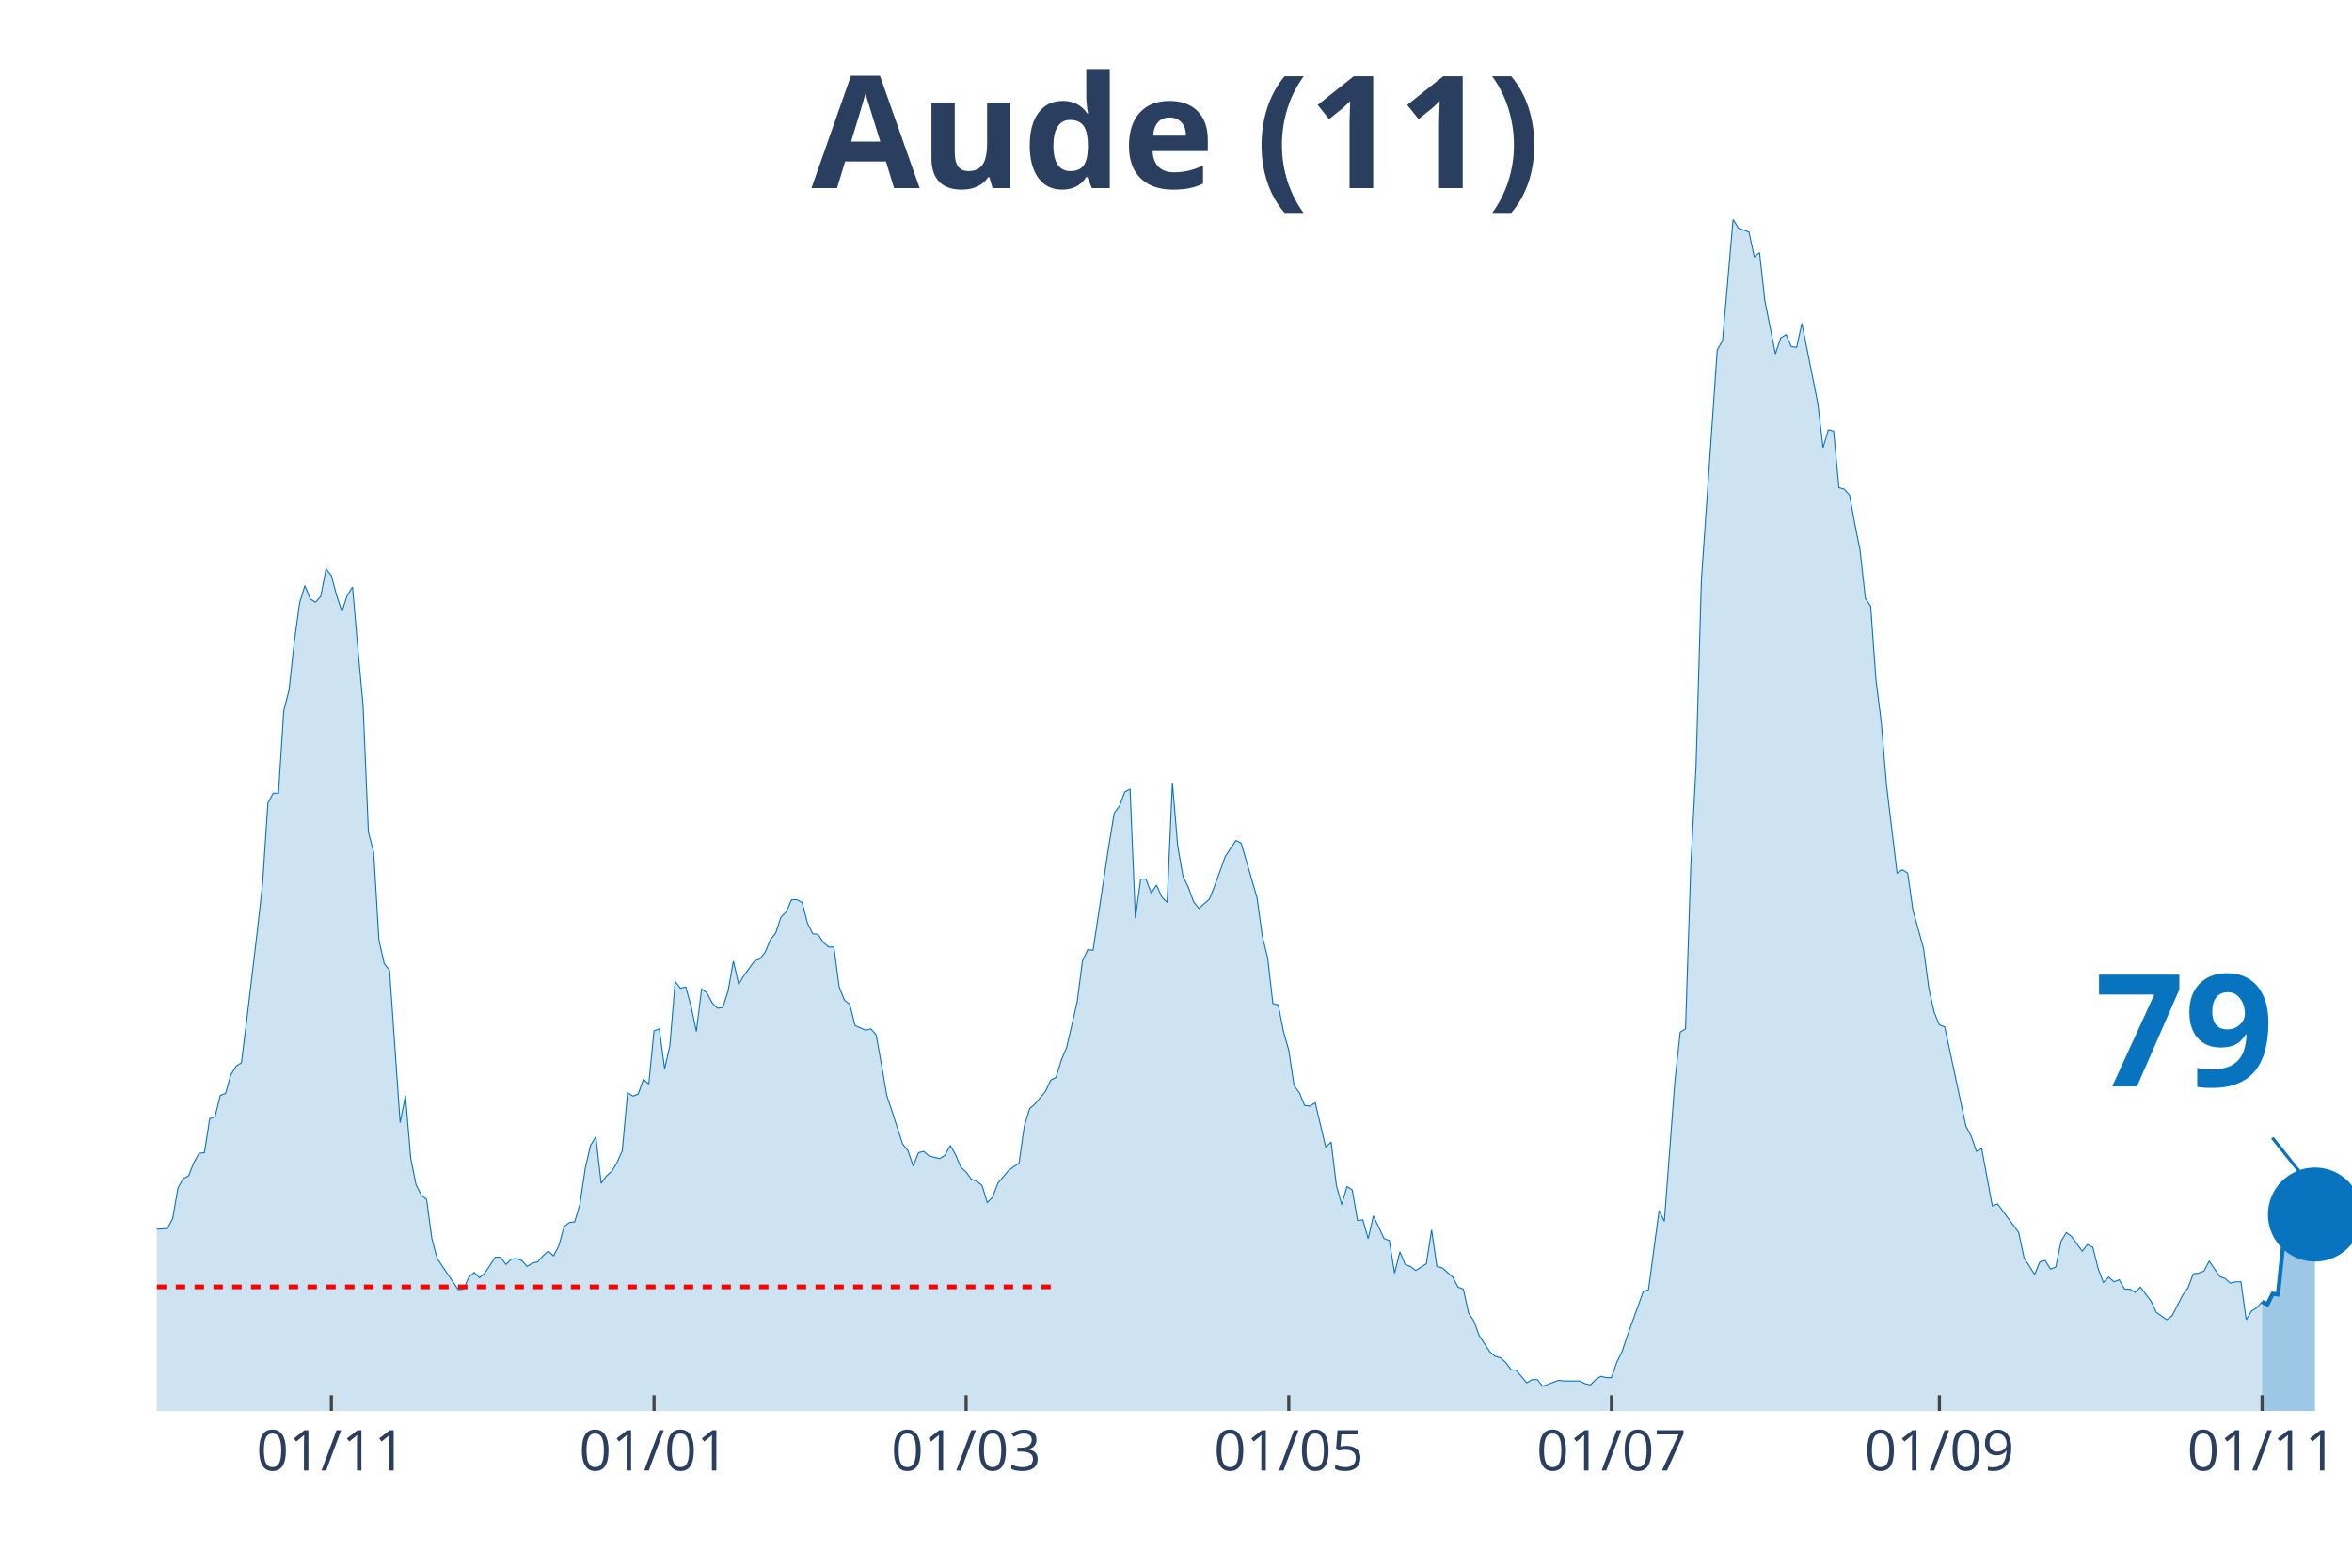
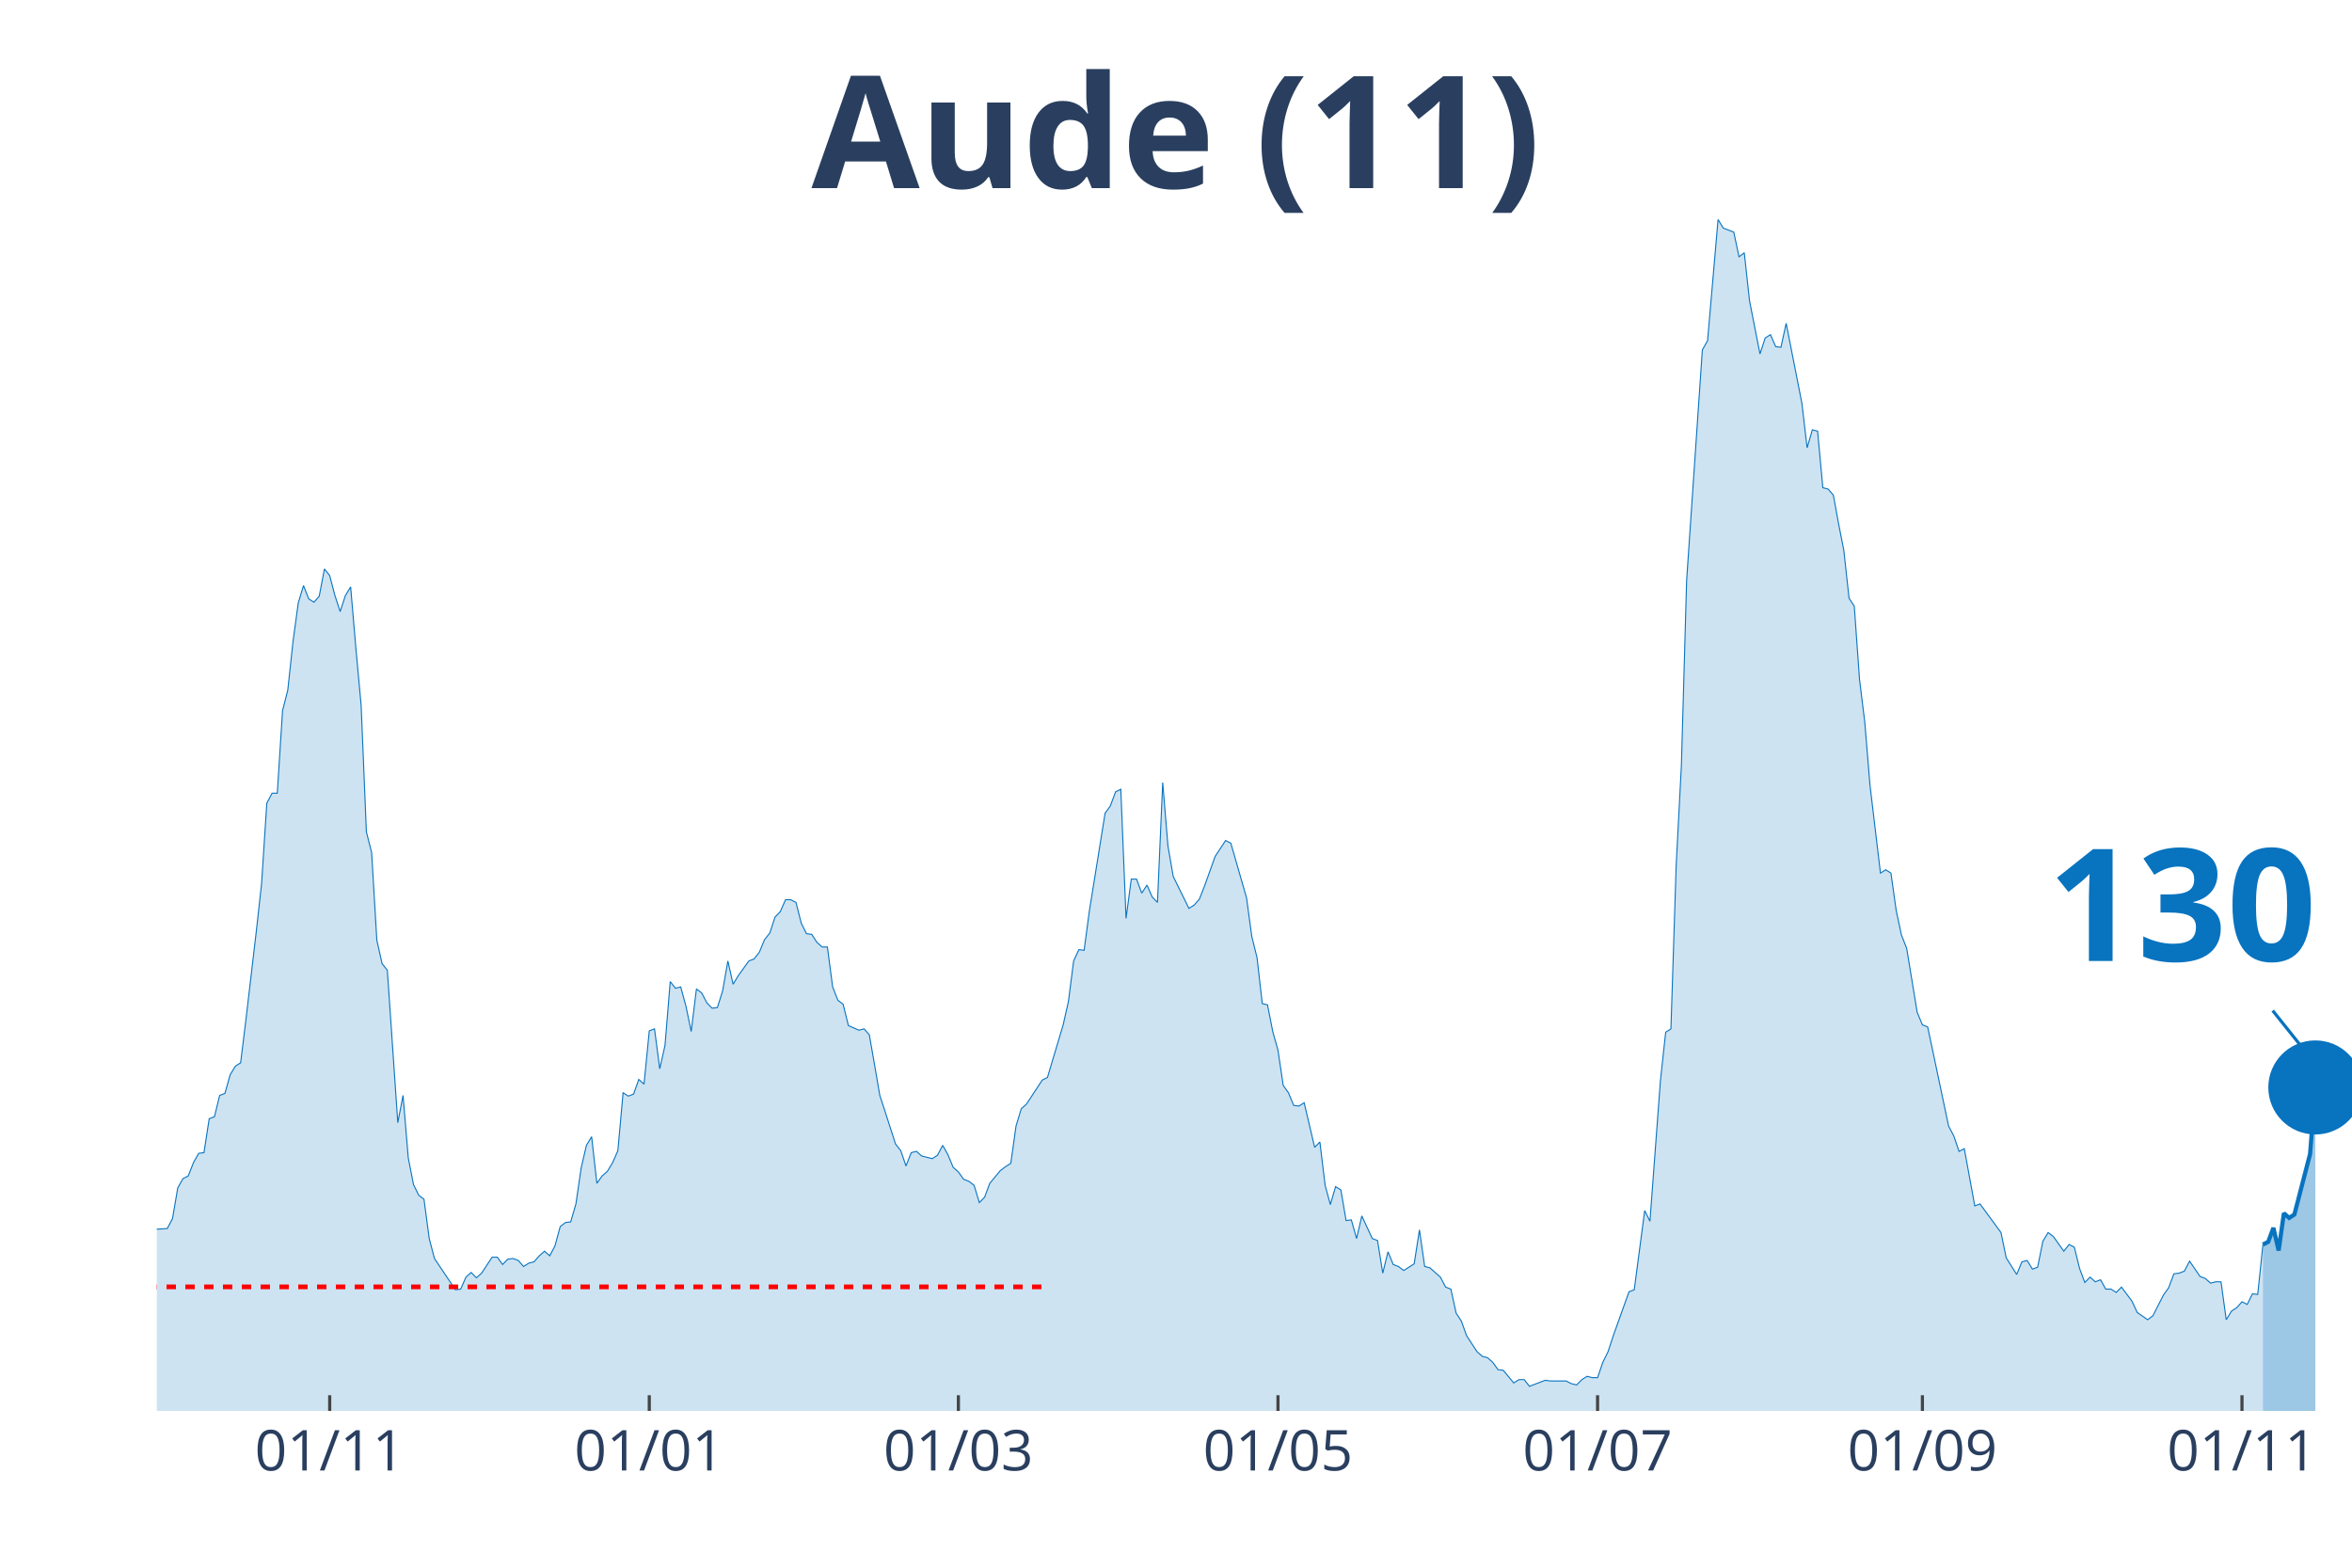
<svg xmlns="http://www.w3.org/2000/svg" class="main-svg" width="1125" height="750" style="" viewBox="0 0 750 500">
  <rect x="0" y="0" width="750" height="500" style="fill: rgb(0, 0, 0); fill-opacity: 0;" />
-   <defs id="defs-ecbb3f">
+   <defs id="defs-40d6ac">
    <g class="clips">
-       <clipPath id="clipecbb3fxyplot" class="plotclip">
+       <clipPath id="clip40d6acxyplot" class="plotclip">
        <rect width="700" height="380" />
      </clipPath>
-       <clipPath class="axesclip" id="clipecbb3fx">
+       <clipPath class="axesclip" id="clip40d6acx">
        <rect x="50" y="0" width="700" height="500" />
      </clipPath>
-       <clipPath class="axesclip" id="clipecbb3fy">
+       <clipPath class="axesclip" id="clip40d6acy">
        <rect x="0" y="70" width="750" height="380" />
      </clipPath>
-       <clipPath class="axesclip" id="clipecbb3fxy">
+       <clipPath class="axesclip" id="clip40d6acxy">
        <rect x="50" y="70" width="700" height="380" />
      </clipPath>
    </g>
    <g class="gradients" />
  </defs>
  <g class="bglayer">
    <rect class="bg" x="50" y="70" width="700" height="380" style="fill: rgb(0, 0, 0); fill-opacity: 0; stroke-width: 0;" />
  </g>
  <g class="layer-below">
    <g class="imagelayer" />
    <g class="shapelayer" />
  </g>
  <g class="cartesianlayer">
    <g class="subplot xy">
      <g class="layer-subplot">
        <g class="shapelayer" />
        <g class="imagelayer" />
      </g>
      <g class="gridlayer">
        <g class="x">
-           <path class="xgrid crisp" transform="translate(105.66,0)" d="M0,70v380" style="stroke: rgb(255, 255, 255); stroke-opacity: 1; stroke-width: 1px;" />
-           <path class="xgrid crisp" transform="translate(208.55,0)" d="M0,70v380" style="stroke: rgb(255, 255, 255); stroke-opacity: 1; stroke-width: 1px;" />
-           <path class="xgrid crisp" transform="translate(308.07,0)" d="M0,70v380" style="stroke: rgb(255, 255, 255); stroke-opacity: 1; stroke-width: 1px;" />
-           <path class="xgrid crisp" transform="translate(410.96,0)" d="M0,70v380" style="stroke: rgb(255, 255, 255); stroke-opacity: 1; stroke-width: 1px;" />
-           <path class="xgrid crisp" transform="translate(513.86,0)" d="M0,70v380" style="stroke: rgb(255, 255, 255); stroke-opacity: 1; stroke-width: 1px;" />
-           <path class="xgrid crisp" transform="translate(618.43,0)" d="M0,70v380" style="stroke: rgb(255, 255, 255); stroke-opacity: 1; stroke-width: 1px;" />
-           <path class="xgrid crisp" transform="translate(721.33,0)" d="M0,70v380" style="stroke: rgb(255, 255, 255); stroke-opacity: 1; stroke-width: 1px;" />
+           <path class="xgrid crisp" transform="translate(105.13,0)" d="M0,70v380" style="stroke: rgb(255, 255, 255); stroke-opacity: 1; stroke-width: 1px;" />
+           <path class="xgrid crisp" transform="translate(207.04,0)" d="M0,70v380" style="stroke: rgb(255, 255, 255); stroke-opacity: 1; stroke-width: 1px;" />
+           <path class="xgrid crisp" transform="translate(305.61,0)" d="M0,70v380" style="stroke: rgb(255, 255, 255); stroke-opacity: 1; stroke-width: 1px;" />
+           <path class="xgrid crisp" transform="translate(407.52,0)" d="M0,70v380" style="stroke: rgb(255, 255, 255); stroke-opacity: 1; stroke-width: 1px;" />
+           <path class="xgrid crisp" transform="translate(509.43,0)" d="M0,70v380" style="stroke: rgb(255, 255, 255); stroke-opacity: 1; stroke-width: 1px;" />
+           <path class="xgrid crisp" transform="translate(613.01,0)" d="M0,70v380" style="stroke: rgb(255, 255, 255); stroke-opacity: 1; stroke-width: 1px;" />
+           <path class="xgrid crisp" transform="translate(714.92,0)" d="M0,70v380" style="stroke: rgb(255, 255, 255); stroke-opacity: 1; stroke-width: 1px;" />
        </g>
        <g class="y" />
      </g>
      <g class="zerolinelayer" />
      <path class="xlines-below" />
      <path class="ylines-below" />
      <g class="overlines-below" />
      <g class="xaxislayer-below" />
      <g class="yaxislayer-below" />
      <g class="overaxes-below" />
-       <g class="plot" transform="translate(50, 70)" clip-path="url('#clipecbb3fxyplot')">
+       <g class="plot" transform="translate(50, 70)" clip-path="url('#clip40d6acxyplot')">
        <g class="scatterlayer mlayer">
-           <g class="trace scatter trace3dcf09" style="stroke-miterlimit: 2;">
+           <g class="trace scatter traceca7da5" style="stroke-miterlimit: 2;">
            <g class="fills">
              <g>
-                 <path class="js-fill" d="M671.33,380L-229.4,380L-229.4,367.26L-227.71,368.54L-226.02,375.75L-219.28,376.39L-217.59,377.03L-210.84,379.15L-209.16,379.36L-197.35,379.58L-195.66,379.58L-109.64,378.94L-107.95,378.94L-99.52,378.51L-97.83,377.66L-87.71,375.12L-86.02,373.21L-80.96,370.66L-79.28,370.66L-72.53,368.11L-70.84,368.11L-62.41,363.65L-60.72,360.68L-59.04,358.35L-57.35,358.56L-55.66,358.56L-53.98,355.59L-50.6,347.73L-48.92,346.46L-45.54,340.94L-43.86,340.94L-42.17,341.36L-40.48,343.27L-38.8,342.85L-37.11,344.97L-33.73,347.73L-32.05,347.94L-30.36,347.52L-28.67,344.97L-26.99,343.7L-25.3,339.88L-21.93,335.42L-20.24,334.99L-18.55,330.75L-16.87,330.96L-15.18,332.66L-13.49,332.45L-11.81,328.2L-10.12,327.99L-8.43,327.99L-6.75,329.26L-5.06,328.2L-3.37,325.02L-1.69,319.92L0,322.04L3.37,321.83L5.06,318.65L6.75,308.88L8.43,305.91L10.12,305.06L11.81,300.82L13.49,297.84L15.18,297.63L16.87,286.8L18.55,286.17L20.24,279.37L21.93,278.74L23.61,272.79L25.3,270.03L26.99,268.97L28.67,255.39L32.05,226.94L33.73,211.87L35.42,186.18L37.11,182.99L38.8,182.99L40.48,156.67L42.17,150.09L43.86,134.59L45.54,122.28L47.23,116.76L48.92,121.01L50.6,122.07L52.29,120.16L53.98,111.45L55.66,113.58L57.35,119.94L59.04,125.04L60.72,119.94L62.41,117.18L64.1,136.72L65.78,154.97L67.47,195.31L69.16,201.89L70.84,229.91L72.53,237.34L74.22,239.46L77.59,288.08L79.28,279.37L80.96,299.33L82.65,307.82L84.34,311.22L86.02,312.49L87.71,325.02L89.4,331.39L96.14,341.36L97.83,341.15L99.52,337.33L101.2,335.84L102.89,337.54L104.58,336.06L107.95,330.96L109.64,330.96L111.33,333.3L113.01,331.6L114.7,331.39L116.39,332.02L118.07,333.93L119.76,332.87L121.45,332.45L123.13,330.54L124.82,329.05L126.51,330.54L128.19,327.35L129.88,321.2L131.57,319.92L133.25,319.71L134.94,313.98L136.63,302.51L138.31,295.3L140,292.54L141.69,307.4L143.37,305.06L145.06,303.58L146.75,300.82L148.43,296.99L150.12,278.53L151.81,279.59L153.49,278.95L155.18,274.28L156.87,275.77L158.55,258.78L160.24,258.15L161.93,270.88L163.61,263.45L165.3,243.07L166.99,245.2L168.67,244.77L170.36,250.93L172.05,258.99L173.73,245.41L175.42,246.68L177.11,249.87L178.8,251.56L180.48,251.35L182.17,246.04L183.86,236.49L185.54,243.92L187.23,241.16L190.6,236.49L192.29,235.85L193.98,233.73L195.66,229.7L197.35,227.58L199.04,222.48L200.72,220.78L202.41,216.96L204.1,216.96L205.78,217.81L207.47,224.39L209.16,227.79L210.84,228L212.53,230.55L214.22,232.03L215.9,232.03L217.59,244.77L219.28,249.02L220.96,250.29L222.65,257.08L226.02,258.57L227.71,258.15L229.4,260.06L231.08,269.61L232.77,279.37L234.46,284.47L237.83,294.87L239.52,296.99L241.2,301.88L242.89,297.63L244.58,297.21L246.27,298.69L249.64,299.54L251.33,298.48L253.01,295.3L254.7,298.27L256.39,302.3L258.07,303.79L259.76,306.12L261.45,306.76L263.13,308.03L264.82,313.55L266.51,311.85L268.19,307.4L271.57,303.36L273.25,302.09L274.94,301.03L276.63,289.14L278.31,283.62L280,282.13L283.37,278.1L285.06,274.49L286.75,273.64L288.43,268.12L290.12,264.09L291.81,256.87L293.49,249.44L295.18,236.49L296.87,232.88L298.55,233.09L303.61,199.55L305.3,189.36L306.99,187.03L308.67,182.57L310.36,181.72L312.05,222.91L313.73,210.38L315.42,210.38L317.11,214.84L318.8,212.29L320.48,216.11L322.17,217.81L323.86,179.6L325.54,199.77L327.23,209.53L328.92,212.93L330.6,217.6L332.29,219.72L335.66,216.75L337.35,212.5L340.72,203.16L342.41,200.61L344.1,198.07L345.78,198.92L350.84,216.32L352.53,228.64L354.22,235.43L355.9,250.08L357.59,250.5L359.28,258.99L360.96,264.94L362.65,276.19L364.34,278.53L366.02,282.56L367.71,282.77L369.4,281.71L372.77,295.93L374.46,294.23L376.14,308.03L377.83,314.19L379.52,308.46L381.2,309.52L382.89,319.28L384.58,319.07L386.27,325.02L387.95,317.8L391.33,325.02L393.01,325.65L394.7,336.06L396.39,329.26L398.07,333.3L399.76,333.93L401.45,335.21L403.13,334.15L404.82,333.08L406.51,322.26L408.19,333.93L409.88,334.36L413.25,337.33L414.94,340.51L416.63,341.15L418.31,348.79L420,351.34L421.69,356.01L425.06,361.11L426.75,362.59L428.43,363.02L430.12,364.5L431.81,366.84L433.49,367.05L436.87,371.08L438.55,370.02L440.24,370.02L441.93,372.15L446.99,370.23L448.67,370.45L453.73,370.45L455.42,371.3L457.11,371.72L458.8,370.02L460.48,368.96L462.17,369.39L463.86,369.39L465.54,364.5L467.23,361.11L468.92,356.01L473.98,342L475.66,341.36L479.04,316.1L480.72,319.5L484.1,274.7L485.78,259.21L487.47,258.15L489.16,206.13L490.84,174.08L492.53,115.06L497.59,41.61L499.28,38.64L502.65,0L504.34,2.76L507.71,4.03L509.4,11.89L511.08,10.61L512.77,25.9L516.14,42.88L517.83,37.79L519.52,36.73L521.2,40.55L522.89,40.76L524.58,33.12L529.64,58.59L531.33,72.82L533.01,67.08L534.7,67.51L536.39,85.55L538.07,85.98L539.76,87.89L541.45,97.02L543.13,105.51L544.82,120.79L546.51,123.34L548.19,146.69L549.88,160.28L551.57,180.45L554.94,208.47L556.63,207.41L558.31,208.47L560,220.36L563.37,232.46L565.06,245.2L566.75,252.84L568.43,256.87L570.12,257.51L571.81,265.36L576.87,289.14L578.55,292.32L580.24,297.21L581.93,296.36L585.3,314.61L586.99,313.98L593.73,323.11L595.42,331.17L598.8,336.48L600.48,332.45L602.17,332.02L603.86,334.78L605.54,334.15L607.23,325.87L608.92,323.11L610.6,324.38L613.98,329.05L615.66,326.93L617.35,327.78L619.04,334.57L620.72,339.03L622.41,337.33L624.1,338.82L625.78,338.18L627.47,341.15L629.16,341.15L630.84,342.21L632.53,340.51L635.9,344.97L637.59,348.58L640.96,350.92L642.65,349.64L646.02,343.06L647.71,340.73L649.4,336.27L651.08,336.06L652.77,335.42L654.46,332.23L657.83,337.12L659.52,337.75L661.2,339.24L662.89,338.82L664.58,338.82L666.27,350.92L667.95,348.16L669.64,347.09L671.33,345.18" style="fill: rgb(8, 115, 191); fill-opacity: 0.2; stroke-width: 0;" />
+                 <path class="js-fill" d="M671.6,380L-227.21,380L-227.21,367.26L-225.54,368.54L-223.87,375.75L-217.18,376.39L-215.51,377.03L-208.83,379.15L-207.16,379.36L-195.47,379.58L-193.79,379.58L-108.59,378.94L-106.92,378.94L-98.57,378.51L-96.9,377.66L-86.87,375.12L-85.2,373.21L-80.19,370.66L-78.52,370.66L-71.84,368.11L-70.17,368.11L-61.81,363.65L-60.14,360.68L-58.47,358.35L-56.8,358.56L-55.13,358.56L-53.46,355.59L-50.12,347.73L-48.45,346.46L-45.11,340.94L-43.44,340.94L-41.77,341.36L-40.1,343.27L-38.42,342.85L-36.75,344.97L-33.41,347.73L-31.74,347.94L-30.07,347.52L-28.4,344.97L-26.73,343.7L-25.06,339.88L-21.72,335.42L-20.05,334.99L-18.38,330.75L-16.71,330.96L-15.04,332.66L-13.37,332.45L-11.69,328.2L-10.02,327.99L-8.35,327.99L-6.68,329.26L-5.01,328.2L-3.34,325.02L-1.67,319.92L0,322.04L3.34,321.83L5.01,318.65L6.68,308.88L8.35,305.91L10.02,305.06L11.69,300.82L13.37,297.84L15.04,297.63L16.71,286.8L18.38,286.17L20.05,279.37L21.72,278.74L23.39,272.79L25.06,270.03L26.73,268.97L28.4,255.39L31.74,226.94L33.41,211.87L35.08,186.18L36.75,182.99L38.42,182.99L40.1,156.67L41.77,150.09L43.44,134.59L45.11,122.28L46.78,116.76L48.45,121.01L50.12,122.07L51.79,120.16L53.46,111.45L55.13,113.58L56.8,119.94L58.47,125.04L60.14,119.94L61.81,117.18L63.48,136.72L65.16,154.97L66.83,195.31L68.5,201.89L70.17,229.91L71.84,237.34L73.51,239.46L76.85,288.08L78.52,279.37L80.19,299.33L81.86,307.82L83.53,311.22L85.2,312.49L86.87,325.02L88.54,331.39L95.23,341.36L96.9,341.15L98.57,337.33L100.24,335.84L101.91,337.54L103.58,336.06L106.92,330.96L108.59,330.96L110.26,333.3L111.93,331.6L113.6,331.39L115.27,332.02L116.95,333.93L118.62,332.87L120.29,332.45L121.96,330.54L123.63,329.05L125.3,330.54L126.97,327.35L128.64,321.2L130.31,319.92L131.98,319.71L133.65,313.98L135.32,302.51L136.99,295.3L138.66,292.54L140.33,307.4L142,305.06L143.68,303.58L145.35,300.82L147.02,296.99L148.69,278.53L150.36,279.59L152.03,278.95L153.7,274.28L155.37,275.77L157.04,258.78L158.71,258.15L160.38,270.88L162.05,263.45L163.72,243.07L165.39,245.2L167.06,244.77L168.74,250.93L170.41,258.99L172.08,245.41L173.75,246.68L175.42,249.87L177.09,251.56L178.76,251.35L180.43,246.04L182.1,236.49L183.77,243.92L185.44,241.16L188.78,236.49L190.45,235.85L192.12,233.73L193.79,229.7L195.47,227.58L197.14,222.48L198.81,220.78L200.48,216.96L202.15,216.96L203.82,217.81L205.49,224.39L207.16,227.79L208.83,228L210.5,230.55L212.17,232.03L213.84,232.03L215.51,244.77L217.18,249.02L218.85,250.29L220.53,257.08L223.87,258.57L225.54,258.15L227.21,260.06L228.88,269.61L230.55,279.37L232.22,284.47L235.56,294.87L237.23,296.99L238.9,301.88L240.57,297.63L242.24,297.21L243.91,298.69L247.26,299.54L248.93,298.48L250.6,295.3L252.27,298.27L253.94,302.3L255.61,303.79L257.28,306.12L258.95,306.76L260.62,308.03L262.29,313.55L263.96,311.85L265.63,307.4L268.97,303.36L270.64,302.09L272.32,301.03L273.99,289.14L275.66,283.62L277.33,282.13L282.34,274.49L284.01,273.64L289.02,256.87L290.69,249.44L292.36,236.49L294.03,232.88L295.7,233.09L297.37,220.57L302.39,189.36L304.06,187.03L305.73,182.57L307.4,181.72L309.07,222.91L310.74,210.38L312.41,210.38L314.08,214.84L315.75,212.29L317.42,216.11L319.09,217.81L320.76,179.6L322.43,199.77L324.11,209.53L329.12,219.72L330.79,218.66L332.46,216.75L334.13,212.5L337.47,203.16L339.14,200.61L340.81,198.07L342.48,198.92L347.49,216.32L349.16,228.64L350.84,235.43L352.51,250.08L354.18,250.5L355.85,258.99L357.52,264.94L359.19,276.19L360.86,278.53L362.53,282.56L364.2,282.77L365.87,281.71L369.21,295.93L370.88,294.23L372.55,308.03L374.22,314.19L375.89,308.46L377.57,309.52L379.24,319.28L380.91,319.07L382.58,325.02L384.25,317.8L387.59,325.02L389.26,325.65L390.93,336.06L392.6,329.26L394.27,333.3L395.94,333.93L397.61,335.21L399.28,334.15L400.95,333.08L402.63,322.26L404.3,333.93L405.97,334.36L409.31,337.33L410.98,340.51L412.65,341.15L414.32,348.79L415.99,351.34L417.66,356.01L421,361.11L422.67,362.59L424.34,363.02L426.01,364.5L427.68,366.84L429.36,367.05L432.7,371.08L434.37,370.02L436.04,370.02L437.71,372.15L442.72,370.23L444.39,370.45L449.4,370.45L451.07,371.3L452.74,371.72L454.42,370.02L456.09,368.96L457.76,369.39L459.43,369.39L461.1,364.5L462.77,361.11L464.44,356.01L469.45,342L471.12,341.36L474.46,316.1L476.13,319.5L479.47,274.7L481.15,259.21L482.82,258.15L484.49,206.13L486.16,174.08L487.83,115.06L492.84,41.61L494.51,38.64L497.85,0L499.52,2.76L502.86,4.03L504.53,11.89L506.21,10.61L507.88,25.9L511.22,42.88L512.89,37.79L514.56,36.73L516.23,40.55L517.9,40.76L519.57,33.12L524.58,58.59L526.25,72.82L527.92,67.08L529.59,67.51L531.26,85.55L532.94,85.98L534.61,87.89L536.28,97.02L537.95,105.51L539.62,120.79L541.29,123.34L542.96,146.69L544.63,160.28L546.3,180.45L549.64,208.47L551.31,207.41L552.98,208.47L554.65,220.36L556.32,228.21L558,232.46L561.34,252.84L563.01,256.87L564.68,257.51L566.35,265.36L571.36,289.14L573.03,292.32L574.7,297.21L576.37,296.36L579.71,314.61L581.38,313.98L588.07,323.11L589.74,331.17L593.08,336.48L594.75,332.45L596.42,332.02L598.09,334.78L599.76,334.15L601.43,325.87L603.1,323.11L604.77,324.38L608.11,329.05L609.79,326.93L611.46,327.78L613.13,334.57L614.8,339.03L616.47,337.33L618.14,338.82L619.81,338.18L621.48,341.15L623.15,341.15L624.82,342.21L626.49,340.51L629.83,344.97L631.5,348.58L634.84,350.92L636.52,349.64L639.86,343.06L641.53,340.73L643.2,336.27L644.87,336.06L646.54,335.42L648.21,332.23L651.55,337.12L653.22,337.75L654.89,339.24L656.56,338.82L658.23,338.82L659.9,350.92L661.58,348.16L663.25,347.09L664.92,345.18L666.59,346.03L668.26,342.64L669.93,342.85L671.6,326.93" style="fill: rgb(8, 115, 191); fill-opacity: 0.2; stroke-width: 0;" />
              </g>
            </g>
            <g class="errorbars" />
            <g class="lines">
-               <path class="js-line" d="M-229.4,367.26L-227.71,368.54L-226.02,375.75L-219.28,376.39L-217.59,377.03L-210.84,379.15L-209.16,379.36L-197.35,379.58L-195.66,379.58L-109.64,378.94L-107.95,378.94L-99.52,378.51L-97.83,377.66L-87.71,375.12L-86.02,373.21L-80.96,370.66L-79.28,370.66L-72.53,368.11L-70.84,368.11L-62.41,363.65L-60.72,360.68L-59.04,358.35L-57.35,358.56L-55.66,358.56L-53.98,355.59L-50.6,347.73L-48.92,346.46L-45.54,340.94L-43.86,340.94L-42.17,341.36L-40.48,343.27L-38.8,342.85L-37.11,344.97L-33.73,347.73L-32.05,347.94L-30.36,347.52L-28.67,344.97L-26.99,343.7L-25.3,339.88L-21.93,335.42L-20.24,334.99L-18.55,330.75L-16.87,330.96L-15.18,332.66L-13.49,332.45L-11.81,328.2L-10.12,327.99L-8.43,327.99L-6.75,329.26L-5.06,328.2L-3.37,325.02L-1.69,319.92L0,322.04L3.37,321.83L5.06,318.65L6.75,308.88L8.43,305.91L10.12,305.06L11.81,300.82L13.49,297.84L15.18,297.63L16.87,286.8L18.55,286.17L20.24,279.37L21.93,278.74L23.61,272.79L25.3,270.03L26.99,268.97L28.67,255.39L32.05,226.94L33.73,211.87L35.42,186.18L37.11,182.99L38.8,182.99L40.48,156.67L42.17,150.09L43.86,134.59L45.54,122.28L47.23,116.76L48.92,121.01L50.6,122.07L52.29,120.16L53.98,111.45L55.66,113.58L57.35,119.94L59.04,125.04L60.72,119.94L62.41,117.18L64.1,136.72L65.78,154.97L67.47,195.31L69.16,201.89L70.84,229.91L72.53,237.34L74.22,239.46L77.59,288.08L79.28,279.37L80.96,299.33L82.65,307.82L84.34,311.22L86.02,312.49L87.71,325.02L89.4,331.39L96.14,341.36L97.83,341.15L99.52,337.33L101.2,335.84L102.89,337.54L104.58,336.06L107.95,330.96L109.64,330.96L111.33,333.3L113.01,331.6L114.7,331.39L116.39,332.02L118.07,333.93L119.76,332.87L121.45,332.45L123.13,330.54L124.82,329.05L126.51,330.54L128.19,327.35L129.88,321.2L131.57,319.92L133.25,319.71L134.94,313.98L136.63,302.51L138.31,295.3L140,292.54L141.69,307.4L143.37,305.06L145.06,303.58L146.75,300.82L148.43,296.99L150.12,278.53L151.81,279.59L153.49,278.95L155.18,274.28L156.87,275.77L158.55,258.78L160.24,258.15L161.93,270.88L163.61,263.45L165.3,243.07L166.99,245.2L168.67,244.77L170.36,250.93L172.05,258.99L173.73,245.41L175.42,246.68L177.11,249.87L178.8,251.56L180.48,251.35L182.17,246.04L183.86,236.49L185.54,243.92L187.23,241.16L190.6,236.49L192.29,235.85L193.98,233.73L195.66,229.7L197.35,227.58L199.04,222.48L200.72,220.78L202.41,216.96L204.1,216.96L205.78,217.81L207.47,224.39L209.16,227.79L210.84,228L212.53,230.55L214.22,232.03L215.9,232.03L217.59,244.77L219.28,249.02L220.96,250.29L222.65,257.08L226.02,258.57L227.71,258.15L229.4,260.06L231.08,269.61L232.77,279.37L234.46,284.47L237.83,294.87L239.52,296.99L241.2,301.88L242.89,297.63L244.58,297.21L246.27,298.69L249.64,299.54L251.33,298.48L253.01,295.3L254.7,298.27L256.39,302.3L258.07,303.79L259.76,306.12L261.45,306.76L263.13,308.03L264.82,313.55L266.51,311.85L268.19,307.4L271.57,303.36L273.25,302.09L274.94,301.03L276.63,289.14L278.31,283.62L280,282.13L283.37,278.1L285.06,274.49L286.75,273.64L288.43,268.12L290.12,264.09L291.81,256.87L293.49,249.44L295.18,236.49L296.87,232.88L298.55,233.09L303.61,199.55L305.3,189.36L306.99,187.03L308.67,182.57L310.36,181.72L312.05,222.91L313.73,210.38L315.42,210.38L317.11,214.84L318.8,212.29L320.48,216.11L322.17,217.81L323.86,179.6L325.54,199.77L327.23,209.53L328.92,212.93L330.6,217.6L332.29,219.72L335.66,216.75L337.35,212.5L340.72,203.16L342.41,200.61L344.1,198.07L345.78,198.92L350.84,216.32L352.53,228.64L354.22,235.43L355.9,250.08L357.59,250.5L359.28,258.99L360.96,264.94L362.65,276.19L364.34,278.53L366.02,282.56L367.71,282.77L369.4,281.71L372.77,295.93L374.46,294.23L376.14,308.03L377.83,314.19L379.52,308.46L381.2,309.52L382.89,319.28L384.58,319.07L386.27,325.02L387.95,317.8L391.33,325.02L393.01,325.65L394.7,336.06L396.39,329.26L398.07,333.3L399.76,333.93L401.45,335.21L403.13,334.15L404.82,333.08L406.51,322.26L408.19,333.93L409.88,334.36L413.25,337.33L414.94,340.51L416.63,341.15L418.31,348.79L420,351.34L421.69,356.01L425.06,361.11L426.75,362.59L428.43,363.02L430.12,364.5L431.81,366.84L433.49,367.05L436.87,371.08L438.55,370.02L440.24,370.02L441.93,372.15L446.99,370.23L448.67,370.45L453.73,370.45L455.42,371.3L457.11,371.72L458.8,370.02L460.48,368.96L462.17,369.39L463.86,369.39L465.54,364.5L467.23,361.11L468.92,356.01L473.98,342L475.66,341.36L479.04,316.1L480.72,319.5L484.1,274.7L485.78,259.21L487.47,258.15L489.16,206.13L490.84,174.08L492.53,115.06L497.59,41.61L499.28,38.64L502.65,0L504.34,2.76L507.71,4.03L509.4,11.89L511.08,10.61L512.77,25.9L516.14,42.88L517.83,37.79L519.52,36.73L521.2,40.55L522.89,40.76L524.58,33.12L529.64,58.59L531.33,72.82L533.01,67.08L534.7,67.51L536.39,85.55L538.07,85.98L539.76,87.89L541.45,97.02L543.13,105.51L544.82,120.79L546.51,123.34L548.19,146.69L549.88,160.28L551.57,180.45L554.94,208.47L556.63,207.41L558.31,208.47L560,220.36L563.37,232.46L565.06,245.2L566.75,252.84L568.43,256.87L570.12,257.51L571.81,265.36L576.87,289.14L578.55,292.32L580.24,297.21L581.93,296.36L585.3,314.61L586.99,313.98L593.73,323.11L595.42,331.17L598.8,336.48L600.48,332.45L602.17,332.02L603.86,334.78L605.54,334.15L607.23,325.87L608.92,323.11L610.6,324.38L613.98,329.05L615.66,326.93L617.35,327.78L619.04,334.57L620.72,339.03L622.41,337.33L624.1,338.82L625.78,338.18L627.47,341.15L629.16,341.15L630.84,342.21L632.53,340.51L635.9,344.97L637.59,348.58L640.96,350.92L642.65,349.64L646.02,343.06L647.71,340.73L649.4,336.27L651.08,336.06L652.77,335.42L654.46,332.23L657.83,337.12L659.52,337.75L661.2,339.24L662.89,338.82L664.58,338.82L666.27,350.92L667.95,348.16L669.64,347.09L671.33,345.18" style="vector-effect: non-scaling-stroke; fill: none; stroke: rgb(8, 115, 191); stroke-opacity: 1; stroke-width: 0.5px; opacity: 1;" />
+               <path class="js-line" d="M-227.21,367.26L-225.54,368.54L-223.87,375.75L-217.18,376.39L-215.51,377.03L-208.83,379.15L-207.16,379.36L-195.47,379.58L-193.79,379.58L-108.59,378.94L-106.92,378.94L-98.57,378.51L-96.9,377.66L-86.87,375.12L-85.2,373.21L-80.19,370.66L-78.52,370.66L-71.84,368.11L-70.17,368.11L-61.81,363.65L-60.14,360.68L-58.47,358.35L-56.8,358.56L-55.13,358.56L-53.46,355.59L-50.12,347.73L-48.45,346.46L-45.11,340.94L-43.44,340.94L-41.77,341.36L-40.1,343.27L-38.42,342.85L-36.75,344.97L-33.41,347.73L-31.74,347.94L-30.07,347.52L-28.4,344.97L-26.73,343.7L-25.06,339.88L-21.72,335.42L-20.05,334.99L-18.38,330.75L-16.71,330.96L-15.04,332.66L-13.37,332.45L-11.69,328.2L-10.02,327.99L-8.35,327.99L-6.68,329.26L-5.01,328.2L-3.34,325.02L-1.67,319.92L0,322.04L3.34,321.83L5.01,318.65L6.68,308.88L8.35,305.91L10.02,305.06L11.69,300.82L13.37,297.84L15.04,297.63L16.71,286.8L18.38,286.17L20.05,279.37L21.72,278.74L23.39,272.79L25.06,270.03L26.73,268.97L28.4,255.39L31.74,226.94L33.41,211.87L35.08,186.18L36.75,182.99L38.42,182.99L40.1,156.67L41.77,150.09L43.44,134.59L45.11,122.28L46.78,116.76L48.45,121.01L50.12,122.07L51.79,120.16L53.46,111.45L55.13,113.58L56.8,119.94L58.47,125.04L60.14,119.94L61.81,117.18L63.48,136.72L65.16,154.97L66.83,195.31L68.5,201.89L70.17,229.91L71.84,237.34L73.51,239.46L76.85,288.08L78.52,279.37L80.19,299.33L81.86,307.82L83.53,311.22L85.2,312.49L86.87,325.02L88.54,331.39L95.23,341.36L96.9,341.15L98.57,337.33L100.24,335.84L101.91,337.54L103.58,336.06L106.92,330.96L108.59,330.96L110.26,333.3L111.93,331.6L113.6,331.39L115.27,332.02L116.95,333.93L118.62,332.87L120.29,332.45L121.96,330.54L123.63,329.05L125.3,330.54L126.97,327.35L128.64,321.2L130.31,319.92L131.98,319.71L133.65,313.98L135.32,302.51L136.99,295.3L138.66,292.54L140.33,307.4L142,305.06L143.68,303.58L145.35,300.82L147.02,296.99L148.69,278.53L150.36,279.59L152.03,278.95L153.7,274.28L155.37,275.77L157.04,258.78L158.71,258.15L160.38,270.88L162.05,263.45L163.72,243.07L165.39,245.2L167.06,244.77L168.74,250.93L170.41,258.99L172.08,245.41L173.75,246.68L175.42,249.87L177.09,251.56L178.76,251.35L180.43,246.04L182.1,236.49L183.77,243.92L185.44,241.16L188.78,236.49L190.45,235.85L192.12,233.73L193.79,229.7L195.47,227.58L197.14,222.48L198.81,220.78L200.48,216.96L202.15,216.96L203.82,217.81L205.49,224.39L207.16,227.79L208.83,228L210.5,230.55L212.17,232.03L213.84,232.03L215.51,244.77L217.18,249.02L218.85,250.29L220.53,257.08L223.87,258.57L225.54,258.15L227.21,260.06L228.88,269.61L230.55,279.37L232.22,284.47L235.56,294.87L237.23,296.99L238.9,301.88L240.57,297.63L242.24,297.21L243.91,298.69L247.26,299.54L248.93,298.48L250.6,295.3L252.27,298.27L253.94,302.3L255.61,303.79L257.28,306.12L258.95,306.76L260.62,308.03L262.29,313.55L263.96,311.85L265.63,307.4L268.97,303.36L270.64,302.09L272.32,301.03L273.99,289.14L275.66,283.62L277.33,282.13L282.34,274.49L284.01,273.64L289.02,256.87L290.69,249.44L292.36,236.49L294.03,232.88L295.7,233.09L297.37,220.57L302.39,189.36L304.06,187.03L305.73,182.57L307.4,181.72L309.07,222.91L310.74,210.38L312.41,210.38L314.08,214.84L315.75,212.29L317.42,216.11L319.09,217.81L320.76,179.6L322.43,199.77L324.11,209.53L329.12,219.72L330.79,218.66L332.46,216.75L334.13,212.5L337.47,203.16L339.14,200.61L340.81,198.07L342.48,198.92L347.49,216.32L349.16,228.64L350.84,235.43L352.51,250.08L354.18,250.5L355.85,258.99L357.52,264.94L359.19,276.19L360.86,278.53L362.53,282.56L364.2,282.77L365.87,281.71L369.21,295.93L370.88,294.23L372.55,308.03L374.22,314.19L375.89,308.46L377.57,309.52L379.24,319.28L380.91,319.07L382.58,325.02L384.25,317.8L387.59,325.02L389.26,325.65L390.93,336.06L392.6,329.26L394.27,333.3L395.94,333.93L397.61,335.21L399.28,334.15L400.95,333.08L402.63,322.26L404.3,333.93L405.97,334.36L409.31,337.33L410.98,340.51L412.65,341.15L414.32,348.79L415.99,351.34L417.66,356.01L421,361.11L422.67,362.59L424.34,363.02L426.01,364.5L427.68,366.84L429.36,367.05L432.7,371.08L434.37,370.02L436.04,370.02L437.71,372.15L442.72,370.23L444.39,370.45L449.4,370.45L451.07,371.3L452.74,371.72L454.42,370.02L456.09,368.96L457.76,369.39L459.43,369.39L461.1,364.5L462.77,361.11L464.44,356.01L469.45,342L471.12,341.36L474.46,316.1L476.13,319.5L479.47,274.7L481.15,259.21L482.82,258.15L484.49,206.13L486.16,174.08L487.83,115.06L492.84,41.61L494.51,38.64L497.85,0L499.52,2.76L502.86,4.03L504.53,11.89L506.21,10.61L507.88,25.9L511.22,42.88L512.89,37.79L514.56,36.73L516.23,40.55L517.9,40.76L519.57,33.12L524.58,58.59L526.25,72.82L527.92,67.08L529.59,67.51L531.26,85.55L532.94,85.98L534.61,87.89L536.28,97.02L537.95,105.51L539.62,120.79L541.29,123.34L542.96,146.69L544.63,160.28L546.3,180.45L549.64,208.47L551.31,207.41L552.98,208.47L554.65,220.36L556.32,228.21L558,232.46L561.34,252.84L563.01,256.87L564.68,257.51L566.35,265.36L571.36,289.14L573.03,292.32L574.7,297.21L576.37,296.36L579.71,314.61L581.38,313.98L588.07,323.11L589.74,331.17L593.08,336.48L594.75,332.45L596.42,332.02L598.09,334.78L599.76,334.15L601.43,325.87L603.1,323.11L604.77,324.38L608.11,329.05L609.79,326.93L611.46,327.78L613.13,334.57L614.8,339.03L616.47,337.33L618.14,338.82L619.81,338.18L621.48,341.15L623.15,341.15L624.82,342.21L626.49,340.51L629.83,344.97L631.5,348.58L634.84,350.92L636.52,349.64L639.86,343.06L641.53,340.73L643.2,336.27L644.87,336.06L646.54,335.42L648.21,332.23L651.55,337.12L653.22,337.75L654.89,339.24L656.56,338.82L658.23,338.82L659.9,350.92L661.58,348.16L663.25,347.09L664.92,345.18L666.59,346.03L668.26,342.64L669.93,342.85L671.6,326.93" style="vector-effect: non-scaling-stroke; fill: none; stroke: rgb(8, 115, 191); stroke-opacity: 1; stroke-width: 0.5px; opacity: 1;" />
            </g>
            <g class="points" />
            <g class="text" />
          </g>
-           <g class="trace scatter tracec23558" style="stroke-miterlimit: 2;">
+           <g class="trace scatter trace1e5fb1" style="stroke-miterlimit: 2;">
            <g class="fills">
              <g>
-                 <path class="js-fill" d="M688.19,380L671.33,380L671.33,345.18L673.01,346.03L674.7,342.64L676.39,342.85L678.07,326.93L679.76,326.08L681.45,321.62L683.13,328.84L684.82,316.95L686.51,318.44L688.19,317.37" style="fill: rgb(8, 115, 191); fill-opacity: 0.4; stroke-width: 0;" />
+                 <path class="js-fill" d="M688.31,380L671.6,380L671.6,326.93L673.27,326.08L674.94,321.62L676.61,328.84L678.28,316.95L679.95,318.44L681.62,317.37L686.63,298.06L688.31,276.83" style="fill: rgb(8, 115, 191); fill-opacity: 0.4; stroke-width: 0;" />
              </g>
            </g>
            <g class="errorbars" />
            <g class="lines">
-               <path class="js-line" d="M671.33,345.18L673.01,346.03L674.7,342.64L676.39,342.85L678.07,326.93L679.76,326.08L681.45,321.62L683.13,328.84L684.82,316.95L686.51,318.44L688.19,317.37" style="vector-effect: non-scaling-stroke; fill: none; stroke: rgb(8, 115, 191); stroke-opacity: 1; stroke-width: 2px; opacity: 1;" />
+               <path class="js-line" d="M671.6,326.93L673.27,326.08L674.94,321.62L676.61,328.84L678.28,316.95L679.95,318.44L681.62,317.37L686.63,298.06L688.31,276.83" style="vector-effect: non-scaling-stroke; fill: none; stroke: rgb(8, 115, 191); stroke-opacity: 1; stroke-width: 2px; opacity: 1;" />
            </g>
            <g class="points" />
            <g class="text" />
          </g>
-           <g class="trace scatter tracea0c0c0" style="stroke-miterlimit: 2; opacity: 1;">
+           <g class="trace scatter trace9e4f3a" style="stroke-miterlimit: 2; opacity: 1;">
            <g class="fills" />
            <g class="errorbars" />
            <g class="lines" />
            <g class="points">
-               <path class="point" transform="translate(688.19,317.37)" d="M15,0A15,15 0 1,1 0,-15A15,15 0 0,1 15,0Z" style="opacity: 1; stroke-width: 0px; fill: rgb(8, 115, 191); fill-opacity: 1;" />
+               <path class="point" transform="translate(688.31,276.83)" d="M15,0A15,15 0 1,1 0,-15A15,15 0 0,1 15,0Z" style="opacity: 1; stroke-width: 0px; fill: rgb(8, 115, 191); fill-opacity: 1;" />
            </g>
            <g class="text" />
          </g>
        </g>
      </g>
      <g class="overplot" />
      <path class="xlines-above crisp" style="fill: none; stroke-width: 1px; stroke: rgb(0, 0, 0); stroke-opacity: 0;" d="" />
      <path class="ylines-above crisp" style="fill: none;" d="M0,0" />
      <g class="overlines-above" />
      <g class="xaxislayer-above">
-         <path class="xtick ticks crisp" d="M0,450v-5" transform="translate(105.66,0)" style="stroke: rgb(68, 68, 68); stroke-opacity: 1; stroke-width: 1px;" />
-         <path class="xtick ticks crisp" d="M0,450v-5" transform="translate(208.55,0)" style="stroke: rgb(68, 68, 68); stroke-opacity: 1; stroke-width: 1px;" />
-         <path class="xtick ticks crisp" d="M0,450v-5" transform="translate(308.07,0)" style="stroke: rgb(68, 68, 68); stroke-opacity: 1; stroke-width: 1px;" />
-         <path class="xtick ticks crisp" d="M0,450v-5" transform="translate(410.96,0)" style="stroke: rgb(68, 68, 68); stroke-opacity: 1; stroke-width: 1px;" />
-         <path class="xtick ticks crisp" d="M0,450v-5" transform="translate(513.86,0)" style="stroke: rgb(68, 68, 68); stroke-opacity: 1; stroke-width: 1px;" />
-         <path class="xtick ticks crisp" d="M0,450v-5" transform="translate(618.43,0)" style="stroke: rgb(68, 68, 68); stroke-opacity: 1; stroke-width: 1px;" />
-         <path class="xtick ticks crisp" d="M0,450v-5" transform="translate(721.33,0)" style="stroke: rgb(68, 68, 68); stroke-opacity: 1; stroke-width: 1px;" />
+         <path class="xtick ticks crisp" d="M0,450v-5" transform="translate(105.13,0)" style="stroke: rgb(68, 68, 68); stroke-opacity: 1; stroke-width: 1px;" />
+         <path class="xtick ticks crisp" d="M0,450v-5" transform="translate(207.04,0)" style="stroke: rgb(68, 68, 68); stroke-opacity: 1; stroke-width: 1px;" />
+         <path class="xtick ticks crisp" d="M0,450v-5" transform="translate(305.61,0)" style="stroke: rgb(68, 68, 68); stroke-opacity: 1; stroke-width: 1px;" />
+         <path class="xtick ticks crisp" d="M0,450v-5" transform="translate(407.52,0)" style="stroke: rgb(68, 68, 68); stroke-opacity: 1; stroke-width: 1px;" />
+         <path class="xtick ticks crisp" d="M0,450v-5" transform="translate(509.43,0)" style="stroke: rgb(68, 68, 68); stroke-opacity: 1; stroke-width: 1px;" />
+         <path class="xtick ticks crisp" d="M0,450v-5" transform="translate(613.01,0)" style="stroke: rgb(68, 68, 68); stroke-opacity: 1; stroke-width: 1px;" />
+         <path class="xtick ticks crisp" d="M0,450v-5" transform="translate(714.92,0)" style="stroke: rgb(68, 68, 68); stroke-opacity: 1; stroke-width: 1px;" />
        <g class="xtick">
-           <text text-anchor="middle" x="0" y="469" transform="translate(105.66,0)" style="font-family: 'Open Sans', verdana, arial, sans-serif; font-size: 18px; fill: rgb(42, 63, 95); fill-opacity: 1; white-space: pre;">01/11</text>
+           <text text-anchor="middle" x="0" y="469" transform="translate(105.13,0)" style="font-family: 'Open Sans', verdana, arial, sans-serif; font-size: 18px; fill: rgb(42, 63, 95); fill-opacity: 1; white-space: pre;">01/11</text>
        </g>
        <g class="xtick">
-           <text text-anchor="middle" x="0" y="469" transform="translate(208.55,0)" style="font-family: 'Open Sans', verdana, arial, sans-serif; font-size: 18px; fill: rgb(42, 63, 95); fill-opacity: 1; white-space: pre;">01/01</text>
+           <text text-anchor="middle" x="0" y="469" transform="translate(207.04,0)" style="font-family: 'Open Sans', verdana, arial, sans-serif; font-size: 18px; fill: rgb(42, 63, 95); fill-opacity: 1; white-space: pre;">01/01</text>
        </g>
        <g class="xtick">
-           <text text-anchor="middle" x="0" y="469" transform="translate(308.07,0)" style="font-family: 'Open Sans', verdana, arial, sans-serif; font-size: 18px; fill: rgb(42, 63, 95); fill-opacity: 1; white-space: pre;">01/03</text>
+           <text text-anchor="middle" x="0" y="469" transform="translate(305.61,0)" style="font-family: 'Open Sans', verdana, arial, sans-serif; font-size: 18px; fill: rgb(42, 63, 95); fill-opacity: 1; white-space: pre;">01/03</text>
        </g>
        <g class="xtick">
-           <text text-anchor="middle" x="0" y="469" transform="translate(410.96,0)" style="font-family: 'Open Sans', verdana, arial, sans-serif; font-size: 18px; fill: rgb(42, 63, 95); fill-opacity: 1; white-space: pre;">01/05</text>
+           <text text-anchor="middle" x="0" y="469" transform="translate(407.52,0)" style="font-family: 'Open Sans', verdana, arial, sans-serif; font-size: 18px; fill: rgb(42, 63, 95); fill-opacity: 1; white-space: pre;">01/05</text>
        </g>
        <g class="xtick">
-           <text text-anchor="middle" x="0" y="469" transform="translate(513.86,0)" style="font-family: 'Open Sans', verdana, arial, sans-serif; font-size: 18px; fill: rgb(42, 63, 95); fill-opacity: 1; white-space: pre;">01/07</text>
+           <text text-anchor="middle" x="0" y="469" transform="translate(509.43,0)" style="font-family: 'Open Sans', verdana, arial, sans-serif; font-size: 18px; fill: rgb(42, 63, 95); fill-opacity: 1; white-space: pre;">01/07</text>
        </g>
        <g class="xtick">
-           <text text-anchor="middle" x="0" y="469" transform="translate(618.43,0)" style="font-family: 'Open Sans', verdana, arial, sans-serif; font-size: 18px; fill: rgb(42, 63, 95); fill-opacity: 1; white-space: pre;">01/09</text>
+           <text text-anchor="middle" x="0" y="469" transform="translate(613.01,0)" style="font-family: 'Open Sans', verdana, arial, sans-serif; font-size: 18px; fill: rgb(42, 63, 95); fill-opacity: 1; white-space: pre;">01/09</text>
        </g>
        <g class="xtick">
-           <text text-anchor="middle" x="0" y="469" transform="translate(721.33,0)" style="font-family: 'Open Sans', verdana, arial, sans-serif; font-size: 18px; fill: rgb(42, 63, 95); fill-opacity: 1; white-space: pre;">01/11</text>
+           <text text-anchor="middle" x="0" y="469" transform="translate(714.92,0)" style="font-family: 'Open Sans', verdana, arial, sans-serif; font-size: 18px; fill: rgb(42, 63, 95); fill-opacity: 1; white-space: pre;">01/11</text>
        </g>
      </g>
      <g class="yaxislayer-above" />
      <g class="overaxes-above" />
    </g>
  </g>
  <g class="polarlayer" />
  <g class="ternarylayer" />
  <g class="geolayer" />
  <g class="funnelarealayer" />
  <g class="pielayer" />
  <g class="treemaplayer" />
  <g class="sunburstlayer" />
  <g class="glimages" />
-   <defs id="topdefs-ecbb3f">
+   <defs id="topdefs-40d6ac">
    <g class="clips" />
  </defs>
  <g class="layer-above">
    <g class="imagelayer" />
    <g class="shapelayer">
-       <path data-index="0" fill-rule="evenodd" d="M-897.95,410.44L335.06,410.44" clip-path="url('#clipecbb3fxy')" style="opacity: 1; stroke: rgb(255, 0, 0); stroke-opacity: 1; fill: rgb(0, 0, 0); fill-opacity: 0; stroke-dasharray: 3px, 3px; stroke-width: 1.5px;" />
+       <path data-index="0" fill-rule="evenodd" d="M-888.9,410.44L332.34,410.44" clip-path="url('#clip40d6acxy')" style="opacity: 1; stroke: rgb(255, 0, 0); stroke-opacity: 1; fill: rgb(0, 0, 0); fill-opacity: 0; stroke-dasharray: 3px, 3px; stroke-width: 1.5px;" />
    </g>
  </g>
  <g class="infolayer">
    <g class="g-gtitle">
      <text class="gtitle" x="375" y="25" text-anchor="middle" dy="0.7em" style="font-family: 'Open Sans', verdana, arial, sans-serif; font-size: 50px; fill: rgb(42, 63, 95); opacity: 1; font-weight: normal; white-space: pre;">
        <tspan style="font-weight:bold">Aude (11)</tspan>
      </text>
    </g>
    <g class="g-xtitle" />
    <g class="annotation" data-index="0" style="opacity: 1;">
-       <g class="annotation-text-g" transform="rotate(0,696.19,327.37)">
-         <g class="cursor-pointer" transform="translate(653, 291)">
-           <rect class="bg" x="0.5" y="0.5" width="86" height="71" style="stroke-width: 1px; stroke: rgb(0, 0, 0); stroke-opacity: 0; fill: rgb(255, 255, 255); fill-opacity: 0.6;" />
-           <text class="annotation-text" text-anchor="middle" x="43.531" y="55.5" style="font-family: 'Open Sans', verdana, arial, sans-serif; font-size: 50px; fill: rgb(8, 115, 191); fill-opacity: 1; white-space: pre;">
-             <tspan style="font-weight:bold">79 </tspan>
+       <g class="annotation-text-g" transform="rotate(0,696.31,286.83)">
+         <g class="cursor-pointer" transform="translate(638, 251)">
+           <rect class="bg" x="0.5" y="0.5" width="115" height="71" style="stroke-width: 1px; stroke: rgb(0, 0, 0); stroke-opacity: 0; fill: rgb(255, 255, 255); fill-opacity: 0.6;" />
+           <text class="annotation-text" text-anchor="middle" x="57.812" y="55.5" style="font-family: 'Open Sans', verdana, arial, sans-serif; font-size: 50px; fill: rgb(8, 115, 191); fill-opacity: 1; white-space: pre;">
+             <tspan style="font-weight:bold">130 </tspan>
          </text>
        </g>
      </g>
      <g class="annotation-arrow-g" style="opacity: 1;">
-         <path d="M724.59,362.87L736.19,377.37" style="stroke-width: 1px; stroke: rgb(8, 115, 191); stroke-opacity: 1; stroke-dasharray: 0px, 0px, 18.569px, 18.569px;" />
+         <path d="M724.71,322.33L736.31,336.83" style="stroke-width: 1px; stroke: rgb(8, 115, 191); stroke-opacity: 1; stroke-dasharray: 0px, 0px, 18.569px, 18.569px;" />
      </g>
    </g>
  </g>
</svg>
